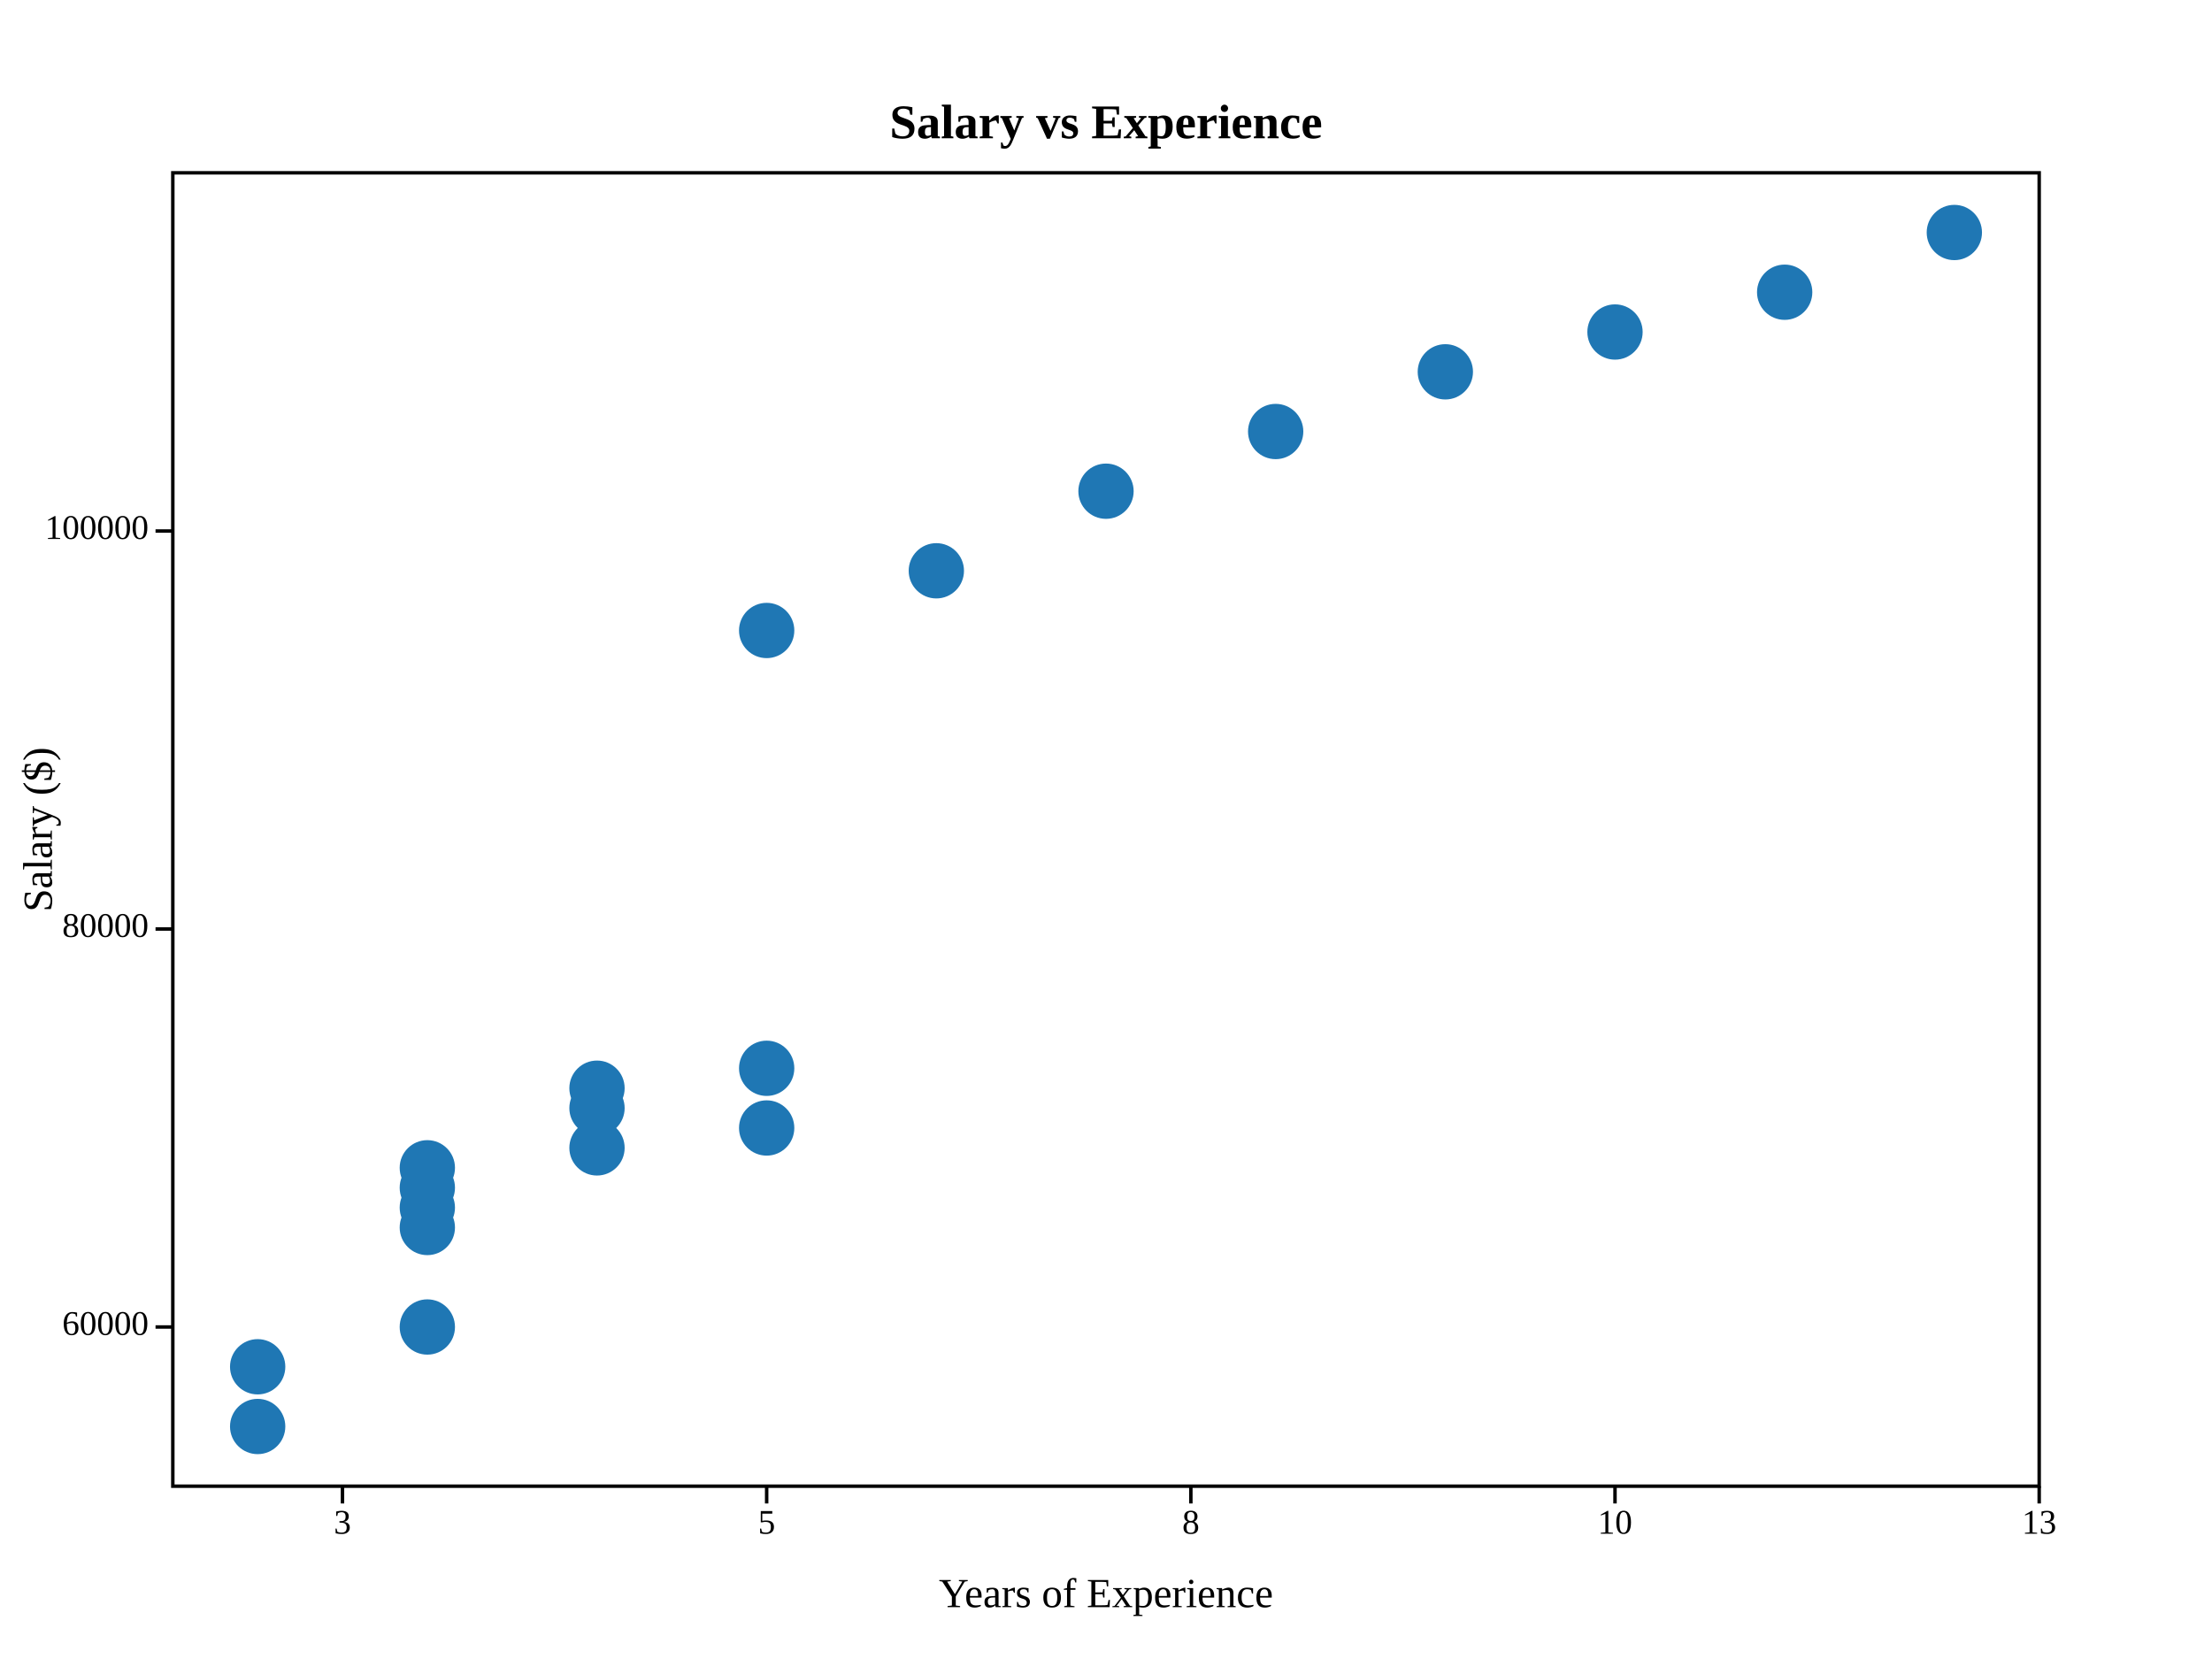
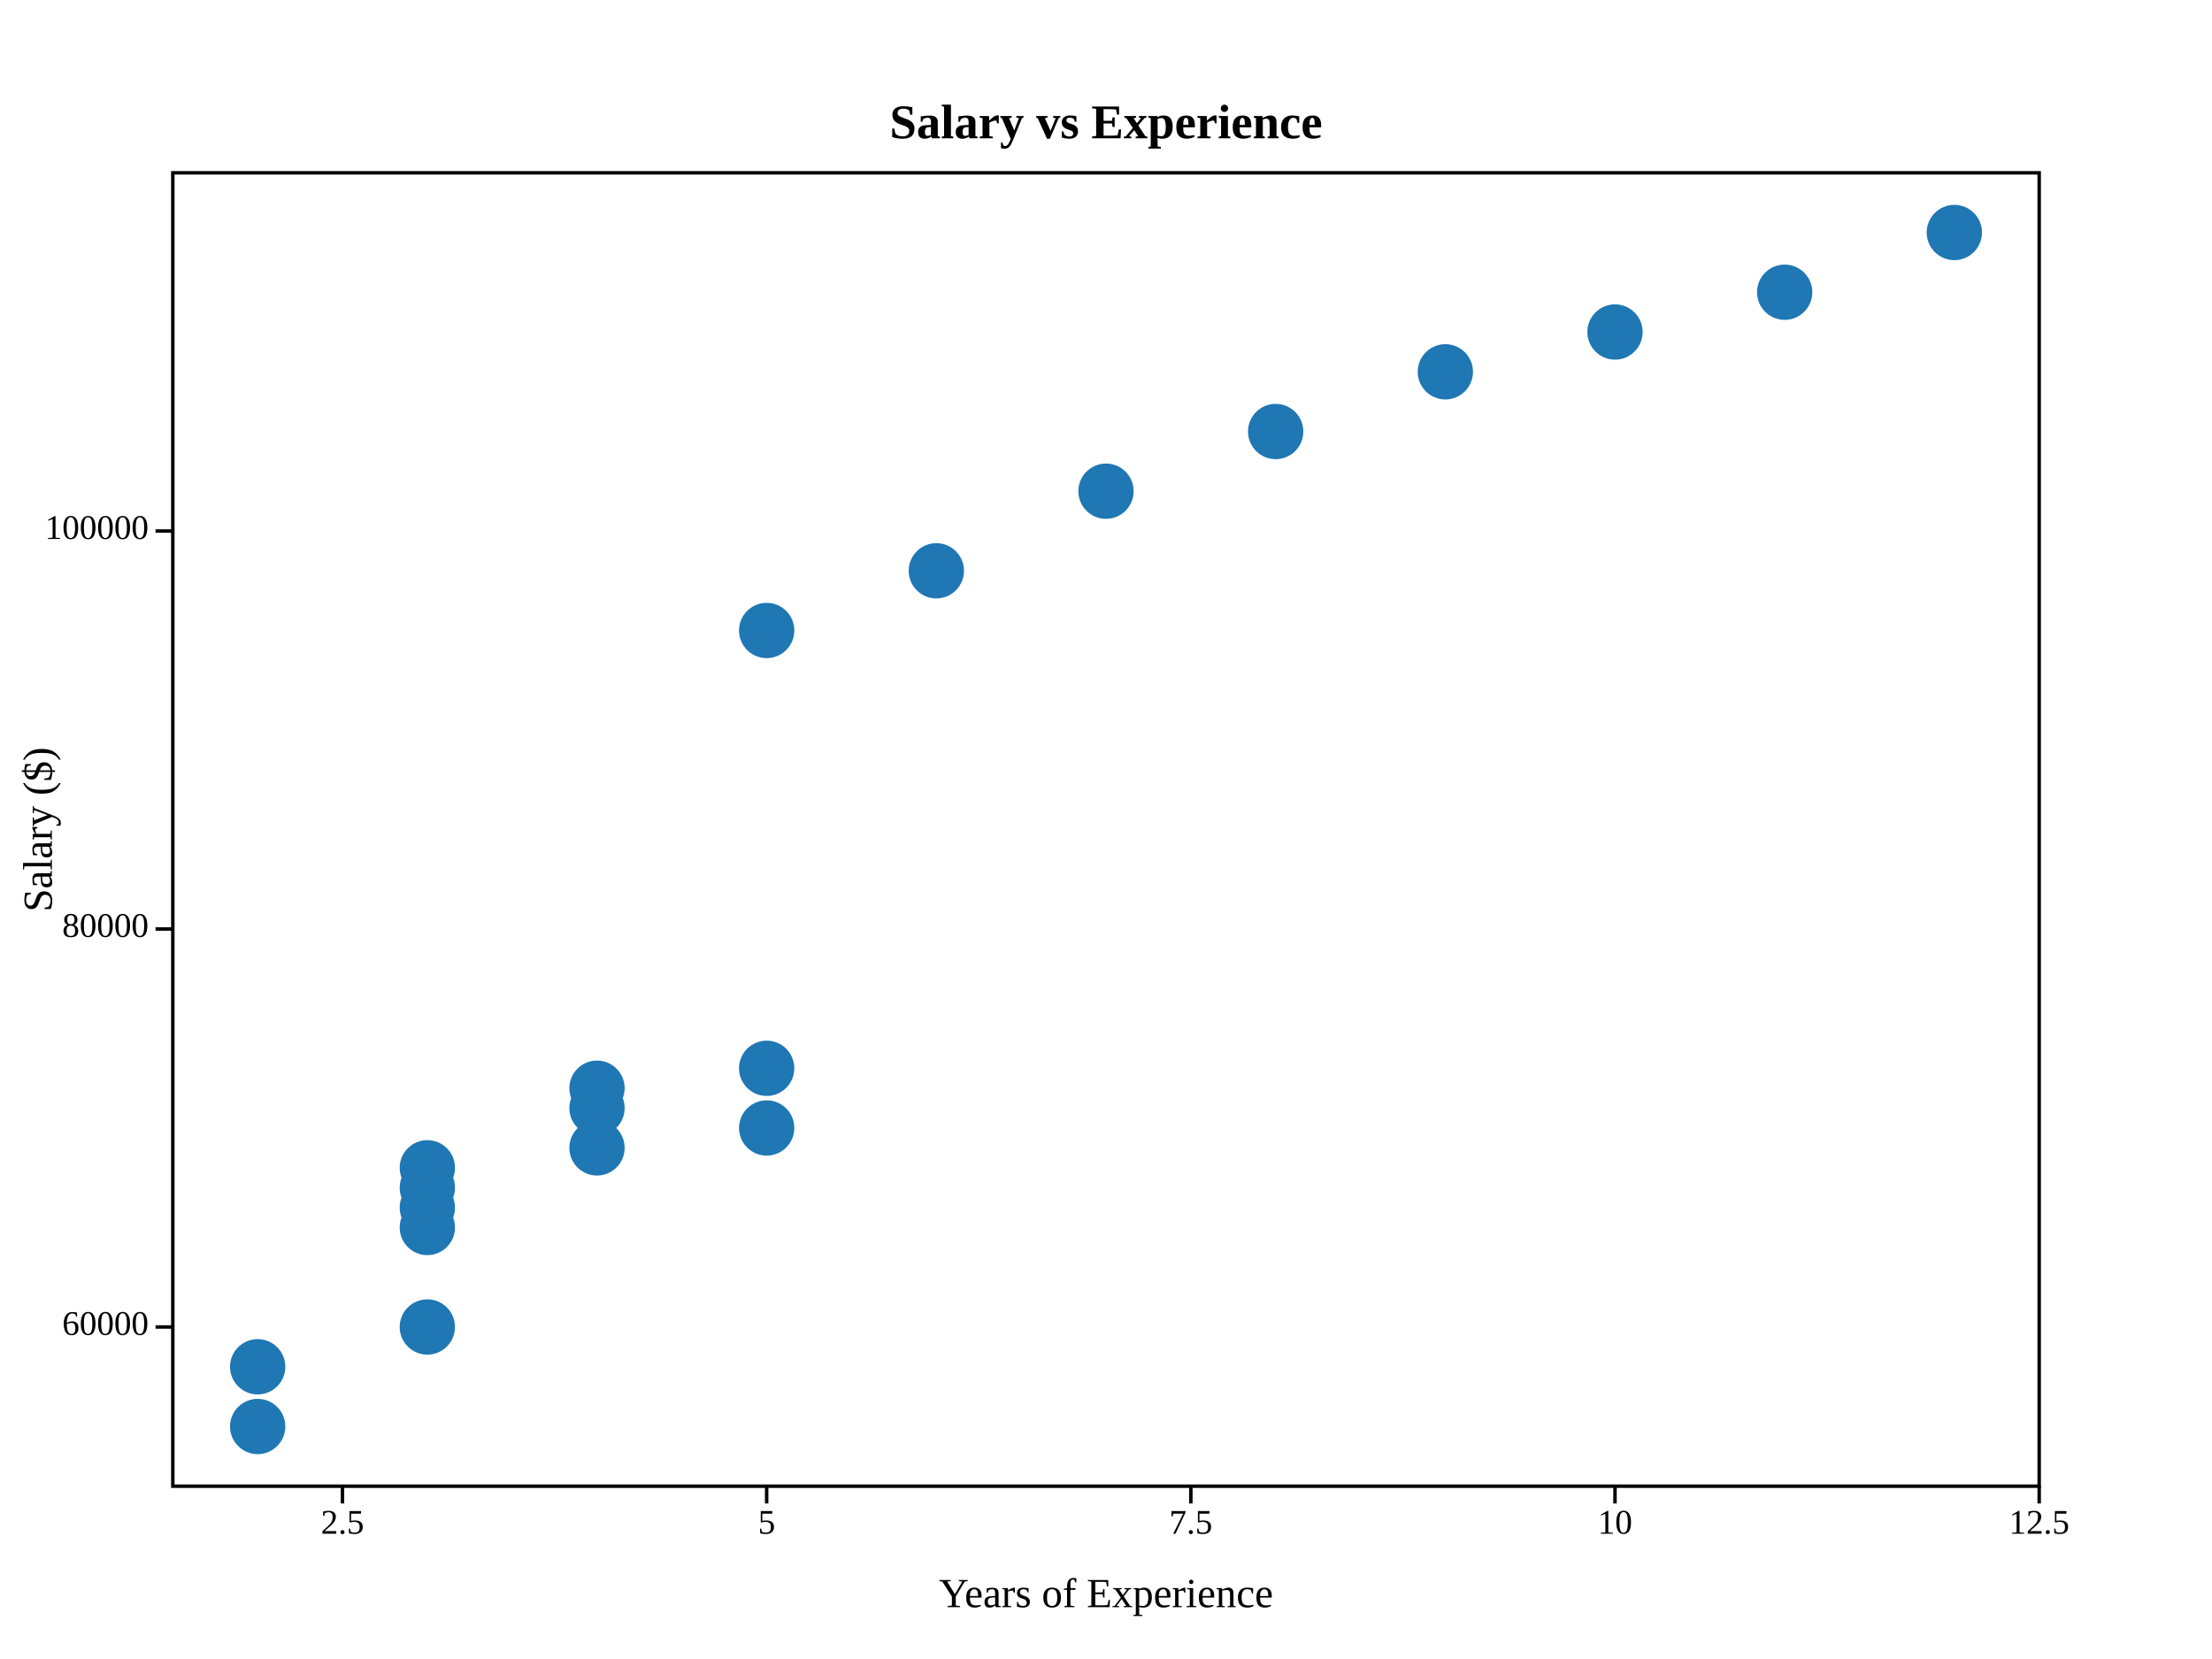
<svg xmlns="http://www.w3.org/2000/svg" width="640" height="480" viewBox="0 0 640 480">
  <rect x="0" y="0" width="640" height="480" fill="#ffffff" />
  <rect x="50" y="50" width="540" height="380" fill="#ffffff" stroke="#000" />
  <clipPath id="dbclip-50-50-540-380">
    <path d="M50 50 L590 50 L590 430 L50 430 Z" />
  </clipPath>
  <g clip-path="url(#dbclip-50-50-540-380)">
    <circle cx="221.82" cy="182.42" r="8" fill="#1f77b4" />
    <circle cx="123.64" cy="355.15" r="8" fill="#1f77b4" />
    <circle cx="369.09" cy="124.85" r="8" fill="#1f77b4" />
    <circle cx="74.55" cy="412.73" r="8" fill="#1f77b4" />
    <circle cx="270.91" cy="165.15" r="8" fill="#1f77b4" />
    <circle cx="172.73" cy="314.85" r="8" fill="#1f77b4" />
    <circle cx="123.64" cy="337.88" r="8" fill="#1f77b4" />
    <circle cx="467.27" cy="96.06" r="8" fill="#1f77b4" />
    <circle cx="74.55" cy="395.45" r="8" fill="#1f77b4" />
    <circle cx="221.82" cy="326.36" r="8" fill="#1f77b4" />
    <circle cx="320.00" cy="142.12" r="8" fill="#1f77b4" />
    <circle cx="172.73" cy="320.61" r="8" fill="#1f77b4" />
    <circle cx="123.64" cy="343.64" r="8" fill="#1f77b4" />
    <circle cx="565.45" cy="67.27" r="8" fill="#1f77b4" />
    <circle cx="123.64" cy="383.94" r="8" fill="#1f77b4" />
    <circle cx="172.73" cy="332.12" r="8" fill="#1f77b4" />
    <circle cx="418.18" cy="107.58" r="8" fill="#1f77b4" />
    <circle cx="221.82" cy="309.09" r="8" fill="#1f77b4" />
    <circle cx="516.36" cy="84.55" r="8" fill="#1f77b4" />
    <circle cx="123.64" cy="349.39" r="8" fill="#1f77b4" />
  </g>
  <line class="x-tick" x1="99.09" y1="430.00" x2="99.09" y2="435.00" stroke="#000" />
-   <text class="tick-label tick-label-x" x="99.09" y="437.00" text-anchor="middle" dominant-baseline="hanging" font-size="10" fill="#000">3</text>
+   <text class="tick-label tick-label-x" x="99.09" y="437.00" text-anchor="middle" dominant-baseline="hanging" font-size="10" fill="#000">2.5</text>
  <line class="x-tick" x1="221.82" y1="430.00" x2="221.82" y2="435.00" stroke="#000" />
  <text class="tick-label tick-label-x" x="221.82" y="437.00" text-anchor="middle" dominant-baseline="hanging" font-size="10" fill="#000">5</text>
  <line class="x-tick" x1="344.55" y1="430.00" x2="344.55" y2="435.00" stroke="#000" />
-   <text class="tick-label tick-label-x" x="344.55" y="437.00" text-anchor="middle" dominant-baseline="hanging" font-size="10" fill="#000">8</text>
+   <text class="tick-label tick-label-x" x="344.55" y="437.00" text-anchor="middle" dominant-baseline="hanging" font-size="10" fill="#000">7.5</text>
  <line class="x-tick" x1="467.27" y1="430.00" x2="467.27" y2="435.00" stroke="#000" />
  <text class="tick-label tick-label-x" x="467.27" y="437.00" text-anchor="middle" dominant-baseline="hanging" font-size="10" fill="#000">10</text>
  <line class="x-tick" x1="590.00" y1="430.00" x2="590.00" y2="435.00" stroke="#000" />
-   <text class="tick-label tick-label-x" x="590.00" y="437.00" text-anchor="middle" dominant-baseline="hanging" font-size="10" fill="#000">13</text>
+   <text class="tick-label tick-label-x" x="590.00" y="437.00" text-anchor="middle" dominant-baseline="hanging" font-size="10" fill="#000">12.5</text>
  <line class="y-tick" x1="50.00" y1="383.94" x2="45.00" y2="383.94" stroke="#000" />
  <text class="tick-label tick-label-y" x="43.00" y="383.94" text-anchor="end" dominant-baseline="middle" font-size="10" fill="#000">60000</text>
  <line class="y-tick" x1="50.00" y1="268.79" x2="45.00" y2="268.79" stroke="#000" />
  <text class="tick-label tick-label-y" x="43.00" y="268.79" text-anchor="end" dominant-baseline="middle" font-size="10" fill="#000">80000</text>
  <line class="y-tick" x1="50.00" y1="153.64" x2="45.00" y2="153.64" stroke="#000" />
  <text class="tick-label tick-label-y" x="43.00" y="153.64" text-anchor="end" dominant-baseline="middle" font-size="10" fill="#000">100000</text>
  <text x="320" y="40" text-anchor="middle" font-size="14" font-weight="bold" fill="#000">Salary vs Experience</text>
  <text x="320" y="465" text-anchor="middle" font-size="12" fill="#000">Years of Experience</text>
  <text x="15" y="240" text-anchor="middle" font-size="12" fill="#000" transform="rotate(-90 15 240)">Salary ($)</text>
</svg>
